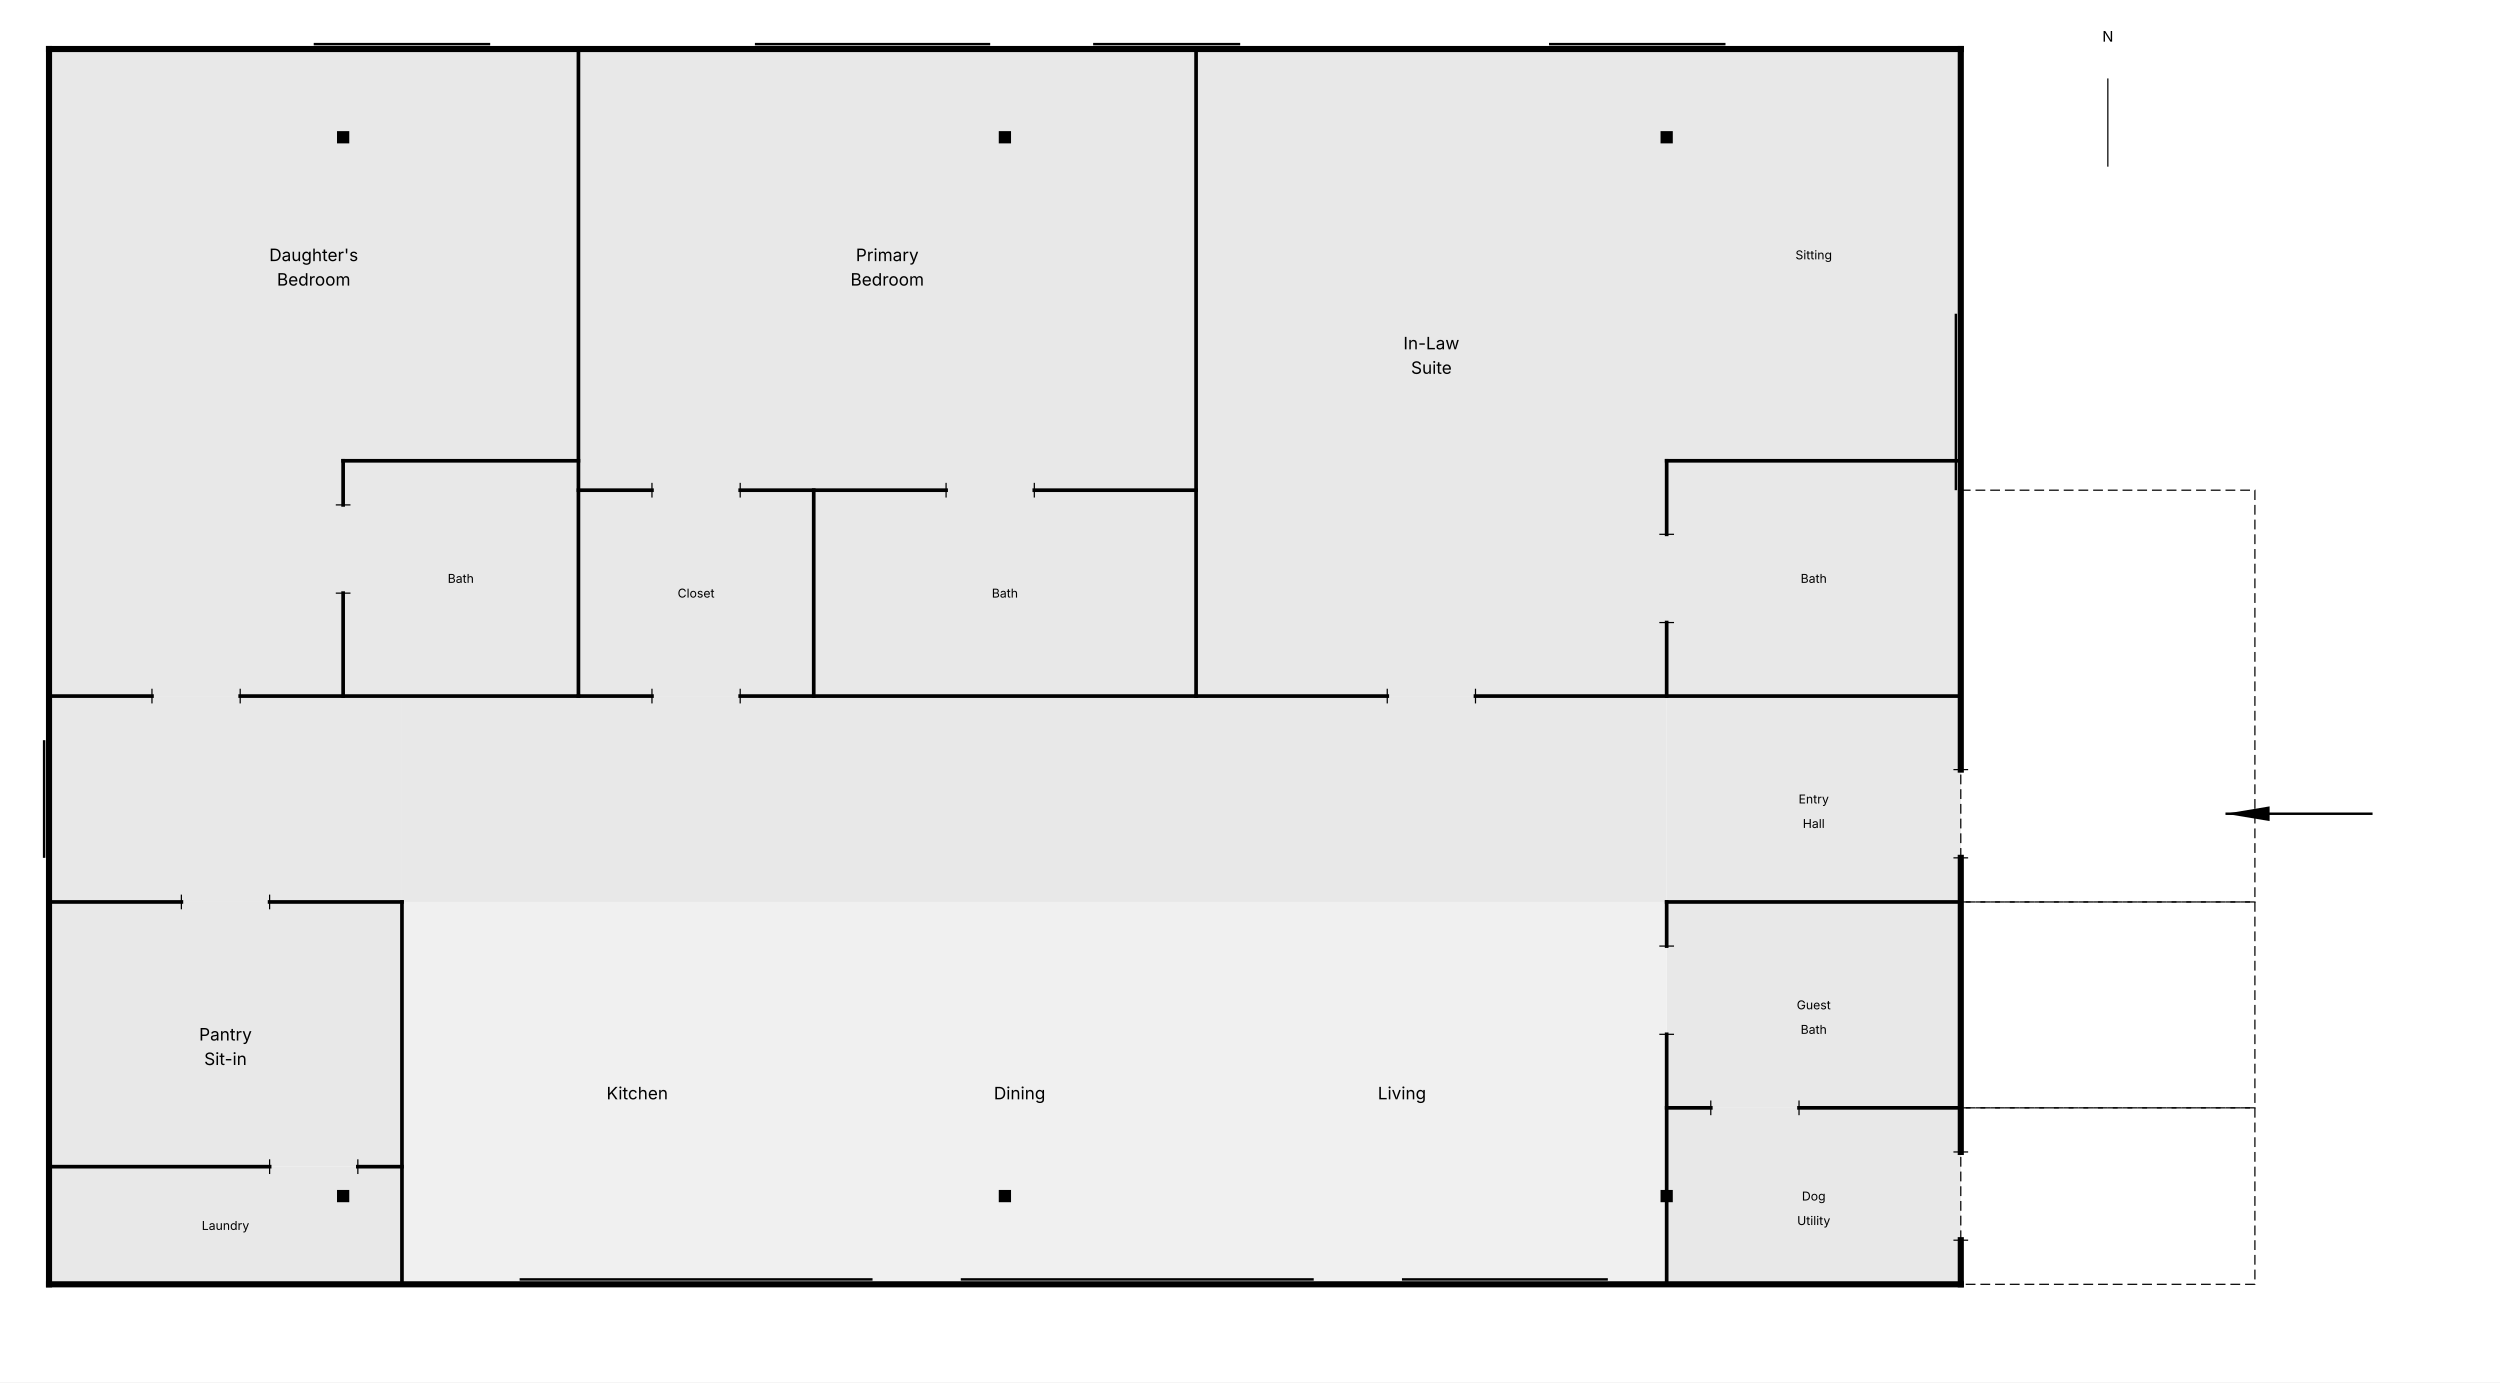
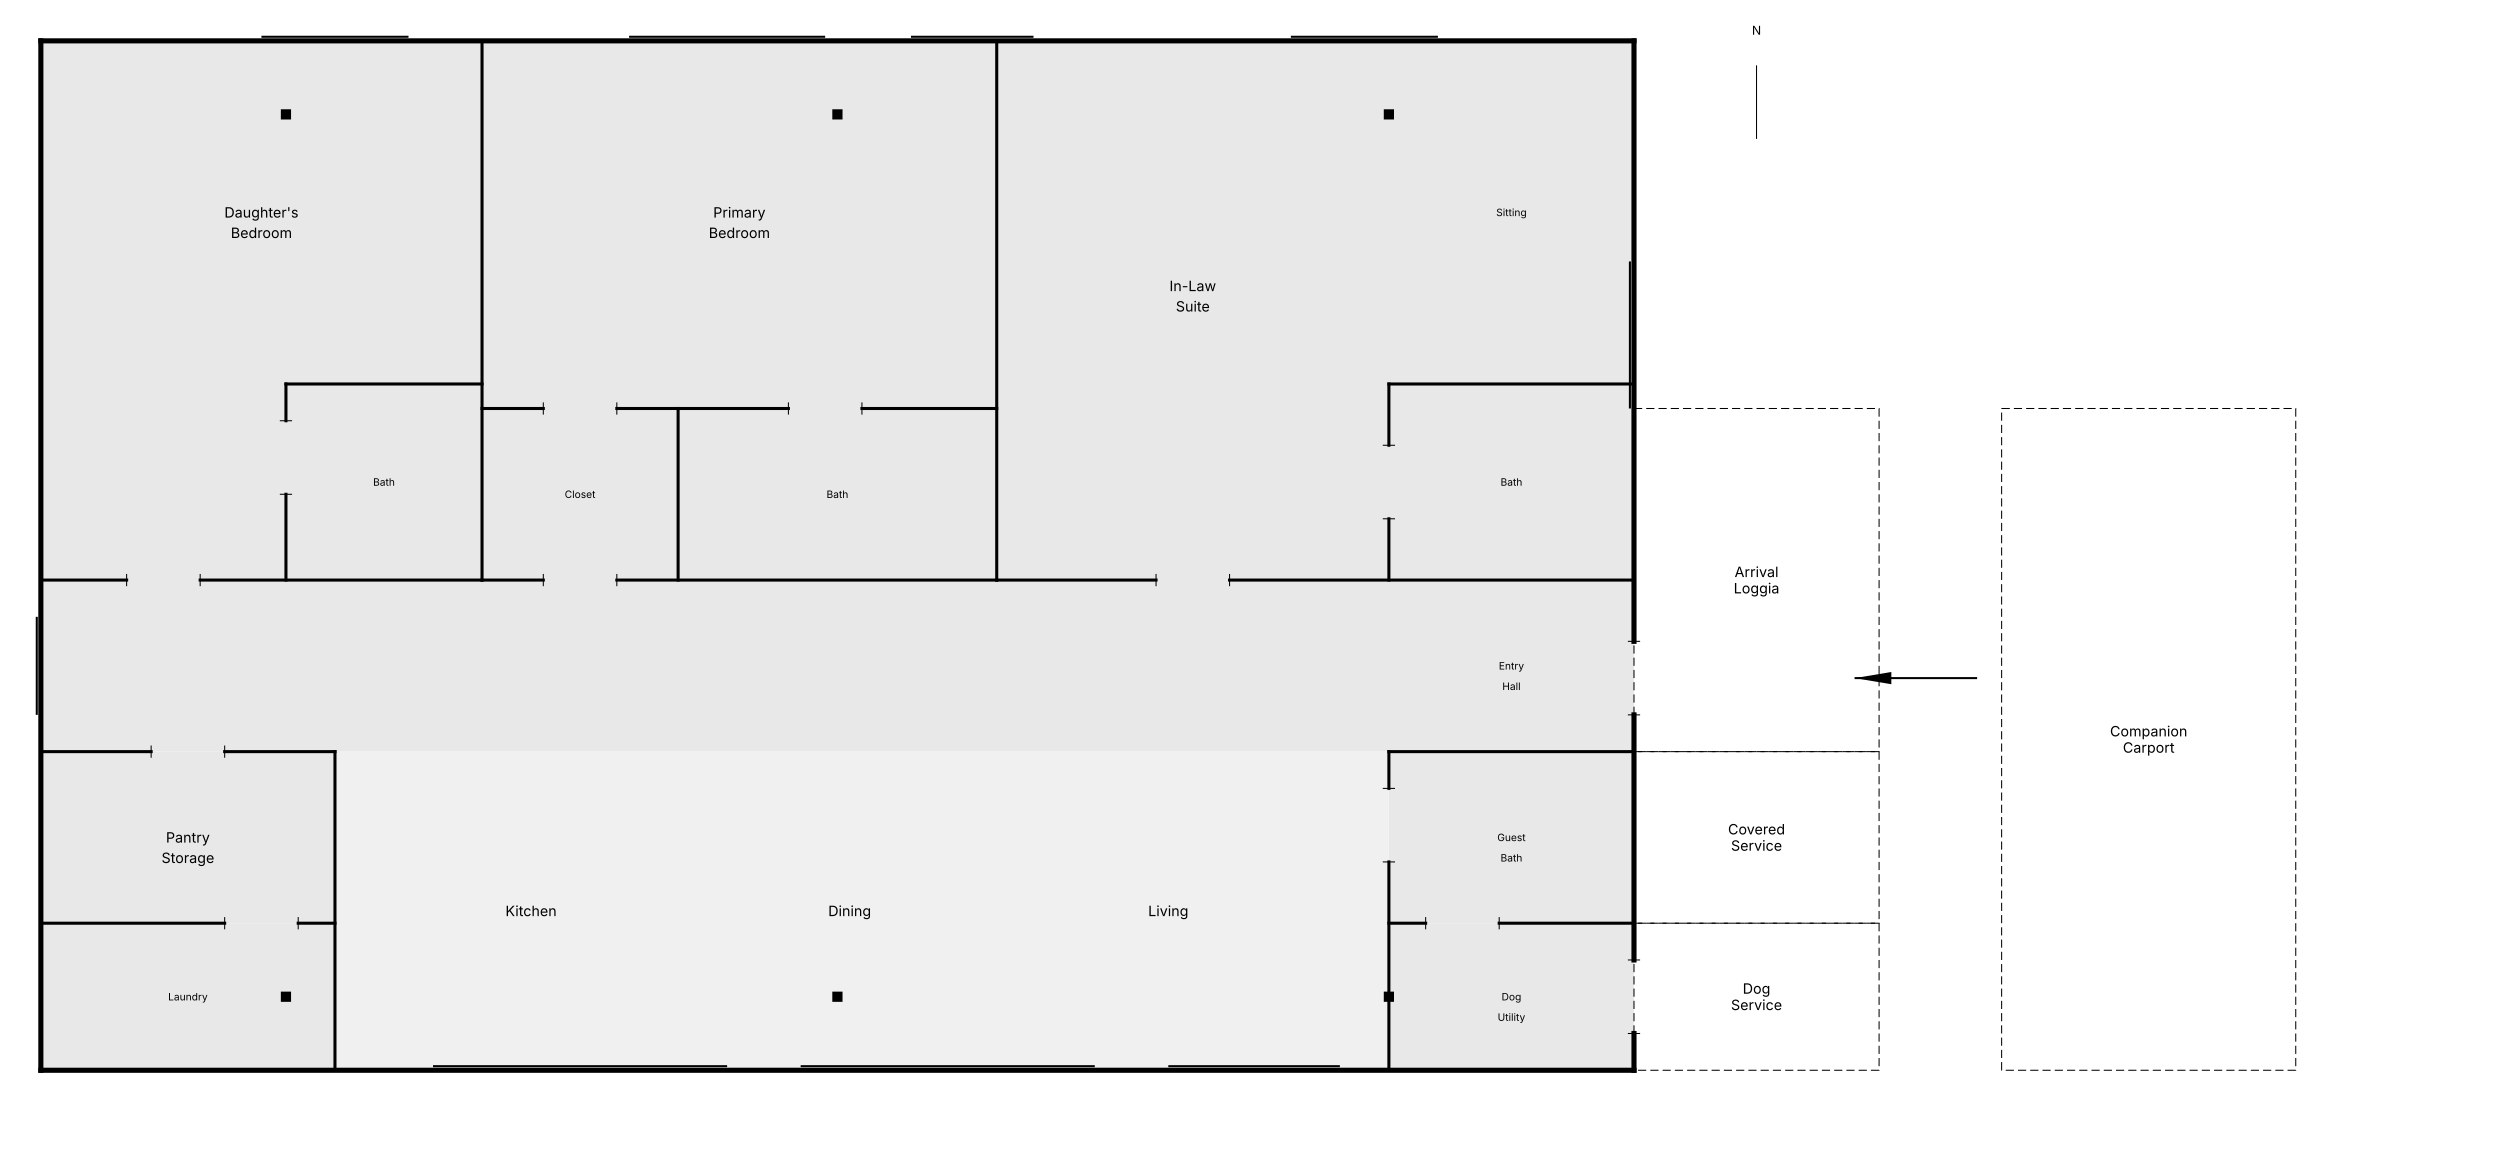
- <svg xmlns="http://www.w3.org/2000/svg" viewBox="0 0 1020 564" width="1020" height="564">
-   <rect x="0" y="0" width="1020" height="564" fill="white" />
-   <rect x="20" y="476" width="144" height="48" fill="#e8e8e8" />
-   <rect x="20" y="368" width="144" height="108" fill="#e8e8e8" />
+ <svg xmlns="http://www.w3.org/2000/svg" viewBox="0 0 1224 564" width="1224" height="564">
+   <rect x="0" y="0" width="1224" height="564" fill="white" />
+   <rect x="20" y="452" width="144" height="72" fill="#e8e8e8" />
+   <rect x="20" y="368" width="144" height="84" fill="#e8e8e8" />
  <rect x="680" y="452" width="120" height="72" fill="#e8e8e8" />
  <rect x="680" y="368" width="120" height="84" fill="#e8e8e8" />
  <rect x="20" y="284" width="144" height="84" fill="#e8e8e8" />
  <rect x="164" y="284" width="516" height="84" fill="#e8e8e8" />
  <rect x="680" y="284" width="120" height="84" fill="#e8e8e8" />
  <rect x="20" y="20" width="216" height="264" fill="#e8e8e8" />
  <rect x="236" y="20" width="252" height="264" fill="#e8e8e8" />
  <rect x="488" y="20" width="312" height="264" fill="#e8e8e8" />
  <rect x="164" y="368" width="516" height="156" fill="#f0f0f0" />
  <rect x="800" y="452" width="120" height="72" fill="none" stroke="black" stroke-width="0.5" stroke-dasharray="4 2" />
+   <text x="860" y="484" font-family="Inter, system-ui, sans-serif" font-size="7" fill="black" text-anchor="middle" dominant-baseline="middle">Dog</text>
+   <text x="860" y="492" font-family="Inter, system-ui, sans-serif" font-size="7" fill="black" text-anchor="middle" dominant-baseline="middle">Service</text>
  <rect x="800" y="368" width="120" height="84" fill="none" stroke="black" stroke-width="0.5" stroke-dasharray="4 2" />
+   <text x="860" y="406" font-family="Inter, system-ui, sans-serif" font-size="7" fill="black" text-anchor="middle" dominant-baseline="middle">Covered</text>
+   <text x="860" y="414" font-family="Inter, system-ui, sans-serif" font-size="7" fill="black" text-anchor="middle" dominant-baseline="middle">Service</text>
  <rect x="800" y="200" width="120" height="168" fill="none" stroke="black" stroke-width="0.5" stroke-dasharray="4 2" />
+   <text x="860" y="280" font-family="Inter, system-ui, sans-serif" font-size="7" fill="black" text-anchor="middle" dominant-baseline="middle">Arrival</text>
+   <text x="860" y="288" font-family="Inter, system-ui, sans-serif" font-size="7" fill="black" text-anchor="middle" dominant-baseline="middle">Loggia</text>
+   <rect x="980" y="200" width="144" height="324" fill="none" stroke="black" stroke-width="0.5" stroke-dasharray="4 2" />
+   <text x="1052" y="358" font-family="Inter, system-ui, sans-serif" font-size="7" fill="black" text-anchor="middle" dominant-baseline="middle">Companion</text>
+   <text x="1052" y="366" font-family="Inter, system-ui, sans-serif" font-size="7" fill="black" text-anchor="middle" dominant-baseline="middle">Carport</text>
  <line x1="20" y1="524" x2="800" y2="524" stroke="black" stroke-width="2.5" stroke-linecap="square" />
  <line x1="800" y1="524" x2="800" y2="506" stroke="black" stroke-width="2.5" stroke-linecap="square" />
  <line x1="800" y1="470" x2="800" y2="350" stroke="black" stroke-width="2.5" stroke-linecap="square" />
  <line x1="800" y1="314" x2="800" y2="20" stroke="black" stroke-width="2.5" stroke-linecap="square" />
  <line x1="20" y1="20" x2="800" y2="20" stroke="black" stroke-width="2.5" stroke-linecap="square" />
  <line x1="20" y1="524" x2="20" y2="20" stroke="black" stroke-width="2.5" stroke-linecap="square" />
  <line x1="20" y1="284" x2="62" y2="284" stroke="black" stroke-width="1.5" stroke-linecap="square" />
  <line x1="98" y1="284" x2="236" y2="284" stroke="black" stroke-width="1.5" stroke-linecap="square" />
  <line x1="140" y1="284" x2="140" y2="242" stroke="black" stroke-width="1.5" stroke-linecap="square" />
  <line x1="140" y1="206" x2="140" y2="188" stroke="black" stroke-width="1.5" stroke-linecap="square" />
  <line x1="140" y1="188" x2="236" y2="188" stroke="black" stroke-width="1.5" stroke-linecap="square" />
  <line x1="236" y1="284" x2="236" y2="20" stroke="black" stroke-width="1.5" stroke-linecap="square" />
  <line x1="236" y1="284" x2="266" y2="284" stroke="black" stroke-width="1.5" stroke-linecap="square" />
  <line x1="302" y1="284" x2="488" y2="284" stroke="black" stroke-width="1.5" stroke-linecap="square" />
  <line x1="236" y1="200" x2="266" y2="200" stroke="black" stroke-width="1.5" stroke-linecap="square" />
  <line x1="302" y1="200" x2="386" y2="200" stroke="black" stroke-width="1.5" stroke-linecap="square" />
  <line x1="422" y1="200" x2="488" y2="200" stroke="black" stroke-width="1.5" stroke-linecap="square" />
  <line x1="332" y1="284" x2="332" y2="200" stroke="black" stroke-width="1.5" stroke-linecap="square" />
  <line x1="488" y1="284" x2="488" y2="20" stroke="black" stroke-width="1.5" stroke-linecap="square" />
  <line x1="488" y1="284" x2="566" y2="284" stroke="black" stroke-width="1.5" stroke-linecap="square" />
  <line x1="602" y1="284" x2="800" y2="284" stroke="black" stroke-width="1.5" stroke-linecap="square" />
  <line x1="680" y1="284" x2="680" y2="254" stroke="black" stroke-width="1.5" stroke-linecap="square" />
  <line x1="680" y1="218" x2="680" y2="188" stroke="black" stroke-width="1.5" stroke-linecap="square" />
  <line x1="680" y1="188" x2="800" y2="188" stroke="black" stroke-width="1.5" stroke-linecap="square" />
-   <line x1="20" y1="476" x2="110" y2="476" stroke="black" stroke-width="1.5" stroke-linecap="square" />
-   <line x1="146" y1="476" x2="164" y2="476" stroke="black" stroke-width="1.5" stroke-linecap="square" />
+   <line x1="20" y1="452" x2="110" y2="452" stroke="black" stroke-width="1.5" stroke-linecap="square" />
+   <line x1="146" y1="452" x2="164" y2="452" stroke="black" stroke-width="1.5" stroke-linecap="square" />
  <line x1="20" y1="368" x2="74" y2="368" stroke="black" stroke-width="1.5" stroke-linecap="square" />
  <line x1="110" y1="368" x2="164" y2="368" stroke="black" stroke-width="1.5" stroke-linecap="square" />
  <line x1="164" y1="524" x2="164" y2="368" stroke="black" stroke-width="1.5" stroke-linecap="square" />
  <line x1="680" y1="524" x2="680" y2="422" stroke="black" stroke-width="1.5" stroke-linecap="square" />
  <line x1="680" y1="386" x2="680" y2="368" stroke="black" stroke-width="1.5" stroke-linecap="square" />
  <line x1="680" y1="452" x2="698" y2="452" stroke="black" stroke-width="1.5" stroke-linecap="square" />
  <line x1="734" y1="452" x2="800" y2="452" stroke="black" stroke-width="1.5" stroke-linecap="square" />
  <line x1="680" y1="368" x2="800" y2="368" stroke="black" stroke-width="1.5" stroke-linecap="square" />
  <rect x="137.5" y="485.5" width="5" height="5" fill="black" />
  <rect x="407.5" y="485.5" width="5" height="5" fill="black" />
  <rect x="677.5" y="485.5" width="5" height="5" fill="black" />
  <rect x="137.5" y="53.5" width="5" height="5" fill="black" />
  <rect x="407.5" y="53.5" width="5" height="5" fill="black" />
  <rect x="677.5" y="53.5" width="5" height="5" fill="black" />
-   <line x1="110" y1="473" x2="110" y2="479" stroke="black" stroke-width="0.5" />
-   <line x1="146" y1="473" x2="146" y2="479" stroke="black" stroke-width="0.5" />
+   <line x1="110" y1="449" x2="110" y2="455" stroke="black" stroke-width="0.5" />
+   <line x1="146" y1="449" x2="146" y2="455" stroke="black" stroke-width="0.5" />
  <line x1="74" y1="365" x2="74" y2="371" stroke="black" stroke-width="0.5" />
  <line x1="110" y1="365" x2="110" y2="371" stroke="black" stroke-width="0.5" />
  <line x1="62" y1="281" x2="62" y2="287" stroke="black" stroke-width="0.5" />
  <line x1="98" y1="281" x2="98" y2="287" stroke="black" stroke-width="0.5" />
  <line x1="137" y1="206" x2="143" y2="206" stroke="black" stroke-width="0.5" />
  <line x1="137" y1="242" x2="143" y2="242" stroke="black" stroke-width="0.5" />
  <line x1="266" y1="197" x2="266" y2="203" stroke="black" stroke-width="0.5" />
  <line x1="302" y1="197" x2="302" y2="203" stroke="black" stroke-width="0.5" />
  <line x1="266" y1="281" x2="266" y2="287" stroke="black" stroke-width="0.5" />
  <line x1="302" y1="281" x2="302" y2="287" stroke="black" stroke-width="0.5" />
  <line x1="386" y1="197" x2="386" y2="203" stroke="black" stroke-width="0.5" />
  <line x1="422" y1="197" x2="422" y2="203" stroke="black" stroke-width="0.5" />
  <line x1="566" y1="281" x2="566" y2="287" stroke="black" stroke-width="0.5" />
  <line x1="602" y1="281" x2="602" y2="287" stroke="black" stroke-width="0.5" />
  <line x1="677" y1="218" x2="683" y2="218" stroke="black" stroke-width="0.5" />
  <line x1="677" y1="254" x2="683" y2="254" stroke="black" stroke-width="0.5" />
  <line x1="698" y1="449" x2="698" y2="455" stroke="black" stroke-width="0.5" />
  <line x1="734" y1="449" x2="734" y2="455" stroke="black" stroke-width="0.5" />
  <line x1="677" y1="386" x2="683" y2="386" stroke="black" stroke-width="0.5" />
  <line x1="677" y1="422" x2="683" y2="422" stroke="black" stroke-width="0.5" />
  <line x1="797" y1="470" x2="803" y2="470" stroke="black" stroke-width="0.5" />
  <line x1="797" y1="506" x2="803" y2="506" stroke="black" stroke-width="0.5" />
  <line x1="797" y1="314" x2="803" y2="314" stroke="black" stroke-width="0.5" />
  <line x1="797" y1="350" x2="803" y2="350" stroke="black" stroke-width="0.5" />
  <line x1="18" y1="302" x2="18" y2="350" stroke="black" stroke-width="1" />
  <line x1="128" y1="18" x2="200" y2="18" stroke="black" stroke-width="1" />
  <line x1="308" y1="18" x2="404" y2="18" stroke="black" stroke-width="1" />
  <line x1="446" y1="18" x2="506" y2="18" stroke="black" stroke-width="1" />
  <line x1="632" y1="18" x2="704" y2="18" stroke="black" stroke-width="1" />
  <line x1="212" y1="522" x2="356" y2="522" stroke="black" stroke-width="1" />
  <line x1="392" y1="522" x2="536" y2="522" stroke="black" stroke-width="1" />
  <line x1="572" y1="522" x2="656" y2="522" stroke="black" stroke-width="1" />
  <line x1="798" y1="128" x2="798" y2="200" stroke="black" stroke-width="1" />
  <text x="128" y="104" font-family="Inter, system-ui, sans-serif" font-size="7" fill="black" text-anchor="middle" dominant-baseline="middle">Daughter's</text>
  <text x="128" y="114" font-family="Inter, system-ui, sans-serif" font-size="7" fill="black" text-anchor="middle" dominant-baseline="middle">Bedroom</text>
  <text x="188" y="236" font-family="Inter, system-ui, sans-serif" font-size="5" fill="black" text-anchor="middle" dominant-baseline="middle">Bath</text>
  <text x="362" y="104" font-family="Inter, system-ui, sans-serif" font-size="7" fill="black" text-anchor="middle" dominant-baseline="middle">Primary</text>
  <text x="362" y="114" font-family="Inter, system-ui, sans-serif" font-size="7" fill="black" text-anchor="middle" dominant-baseline="middle">Bedroom</text>
  <text x="284" y="242" font-family="Inter, system-ui, sans-serif" font-size="5" fill="black" text-anchor="middle" dominant-baseline="middle">Closet</text>
  <text x="410" y="242" font-family="Inter, system-ui, sans-serif" font-size="5" fill="black" text-anchor="middle" dominant-baseline="middle">Bath</text>
  <text x="584" y="140" font-family="Inter, system-ui, sans-serif" font-size="7" fill="black" text-anchor="middle" dominant-baseline="middle">In-Law</text>
  <text x="584" y="150" font-family="Inter, system-ui, sans-serif" font-size="7" fill="black" text-anchor="middle" dominant-baseline="middle">Suite</text>
  <text x="740" y="236" font-family="Inter, system-ui, sans-serif" font-size="5" fill="black" text-anchor="middle" dominant-baseline="middle">Bath</text>
  <text x="740" y="104" font-family="Inter, system-ui, sans-serif" font-size="5" fill="black" text-anchor="middle" dominant-baseline="middle">Sitting</text>
-   <text x="92" y="500" font-family="Inter, system-ui, sans-serif" font-size="5" fill="black" text-anchor="middle" dominant-baseline="middle">Laundry</text>
-   <text x="92" y="422" font-family="Inter, system-ui, sans-serif" font-size="7" fill="black" text-anchor="middle" dominant-baseline="middle">Pantry</text>
-   <text x="92" y="432" font-family="Inter, system-ui, sans-serif" font-size="7" fill="black" text-anchor="middle" dominant-baseline="middle">Sit-in</text>
+   <text x="92" y="488" font-family="Inter, system-ui, sans-serif" font-size="5" fill="black" text-anchor="middle" dominant-baseline="middle">Laundry</text>
+   <text x="92" y="410" font-family="Inter, system-ui, sans-serif" font-size="7" fill="black" text-anchor="middle" dominant-baseline="middle">Pantry</text>
+   <text x="92" y="420" font-family="Inter, system-ui, sans-serif" font-size="7" fill="black" text-anchor="middle" dominant-baseline="middle">Storage</text>
  <text x="740" y="488" font-family="Inter, system-ui, sans-serif" font-size="5" fill="black" text-anchor="middle" dominant-baseline="middle">Dog</text>
  <text x="740" y="498" font-family="Inter, system-ui, sans-serif" font-size="5" fill="black" text-anchor="middle" dominant-baseline="middle">Utility</text>
  <text x="740" y="410" font-family="Inter, system-ui, sans-serif" font-size="5" fill="black" text-anchor="middle" dominant-baseline="middle">Guest</text>
  <text x="740" y="420" font-family="Inter, system-ui, sans-serif" font-size="5" fill="black" text-anchor="middle" dominant-baseline="middle">Bath</text>
  <text x="740" y="326" font-family="Inter, system-ui, sans-serif" font-size="5" fill="black" text-anchor="middle" dominant-baseline="middle">Entry</text>
  <text x="740" y="336" font-family="Inter, system-ui, sans-serif" font-size="5" fill="black" text-anchor="middle" dominant-baseline="middle">Hall</text>
  <text x="260" y="446" font-family="Inter, system-ui, sans-serif" font-size="7" fill="black" text-anchor="middle" dominant-baseline="middle">Kitchen</text>
  <text x="416" y="446" font-family="Inter, system-ui, sans-serif" font-size="7" fill="black" text-anchor="middle" dominant-baseline="middle">Dining</text>
  <text x="572" y="446" font-family="Inter, system-ui, sans-serif" font-size="7" fill="black" text-anchor="middle" dominant-baseline="middle">Living</text>
  <line x1="968" y1="332" x2="908" y2="332" stroke="black" stroke-width="1" />
  <polygon points="908,332 926,329 926,335" fill="black" />
  <line x1="860" y1="68" x2="860" y2="32" stroke="black" stroke-width="0.5" />
  <text x="860" y="17" font-family="Inter, system-ui, sans-serif" font-size="6" fill="black" text-anchor="middle">N</text>
</svg>
